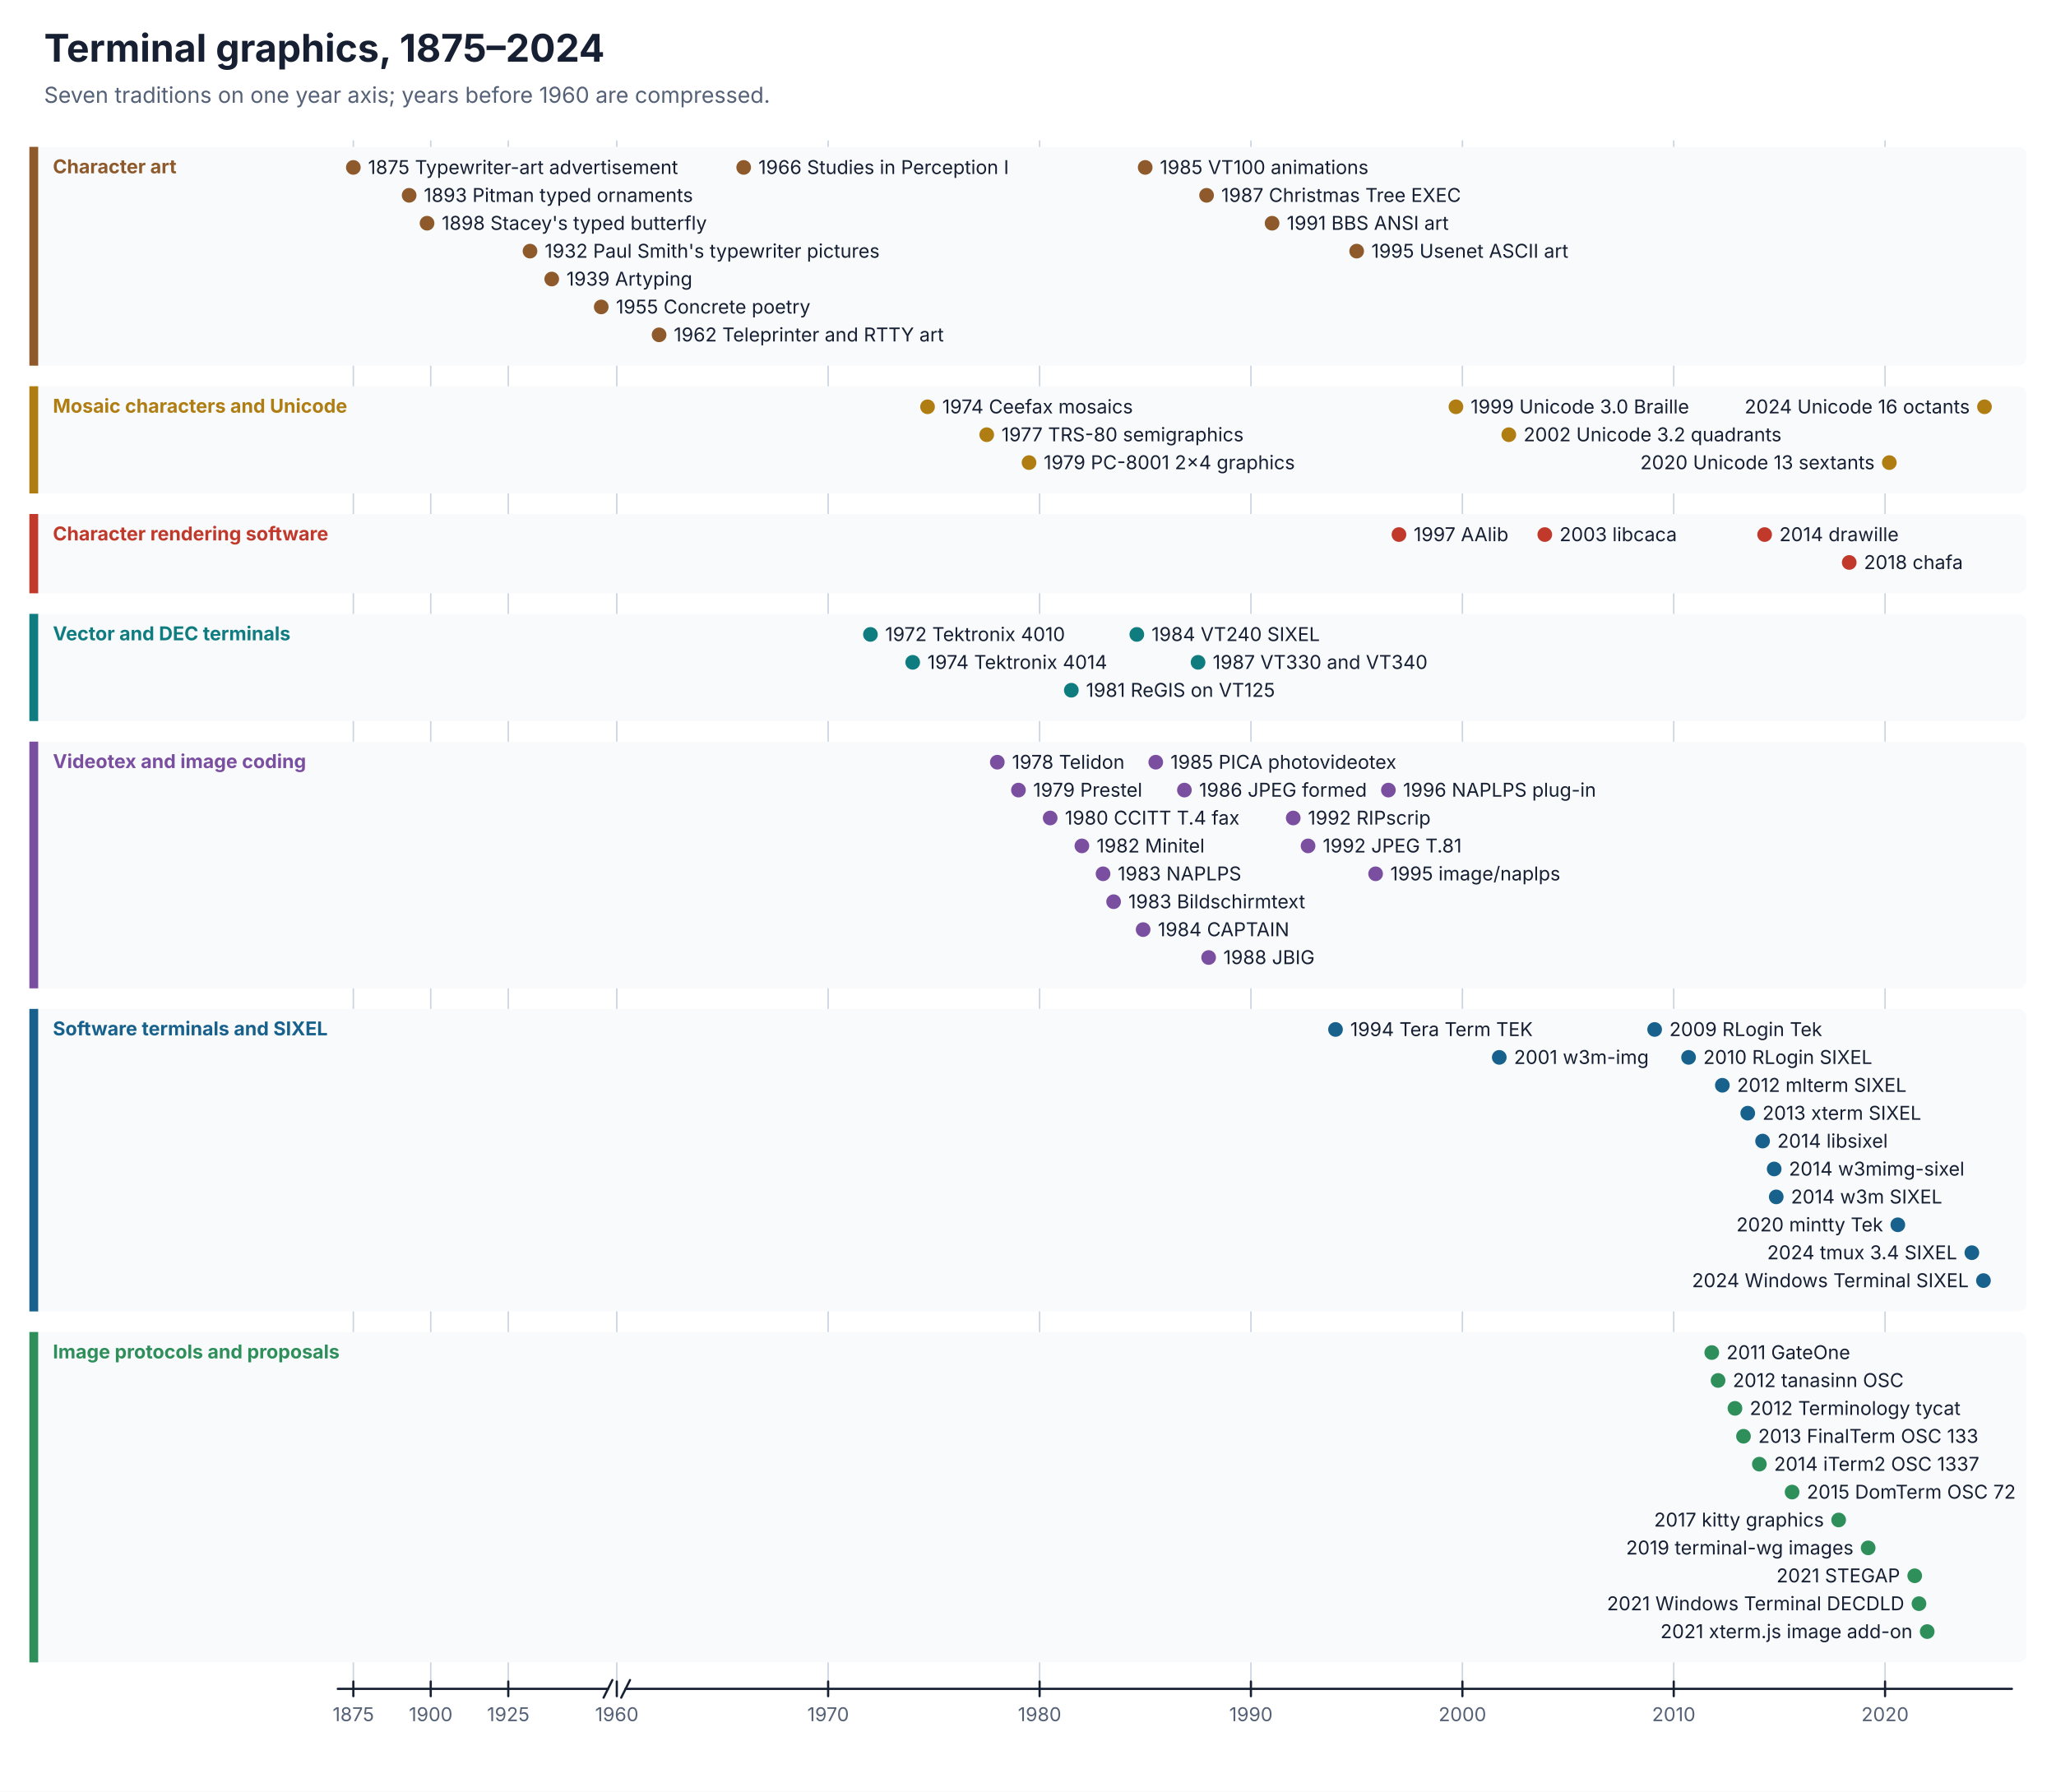
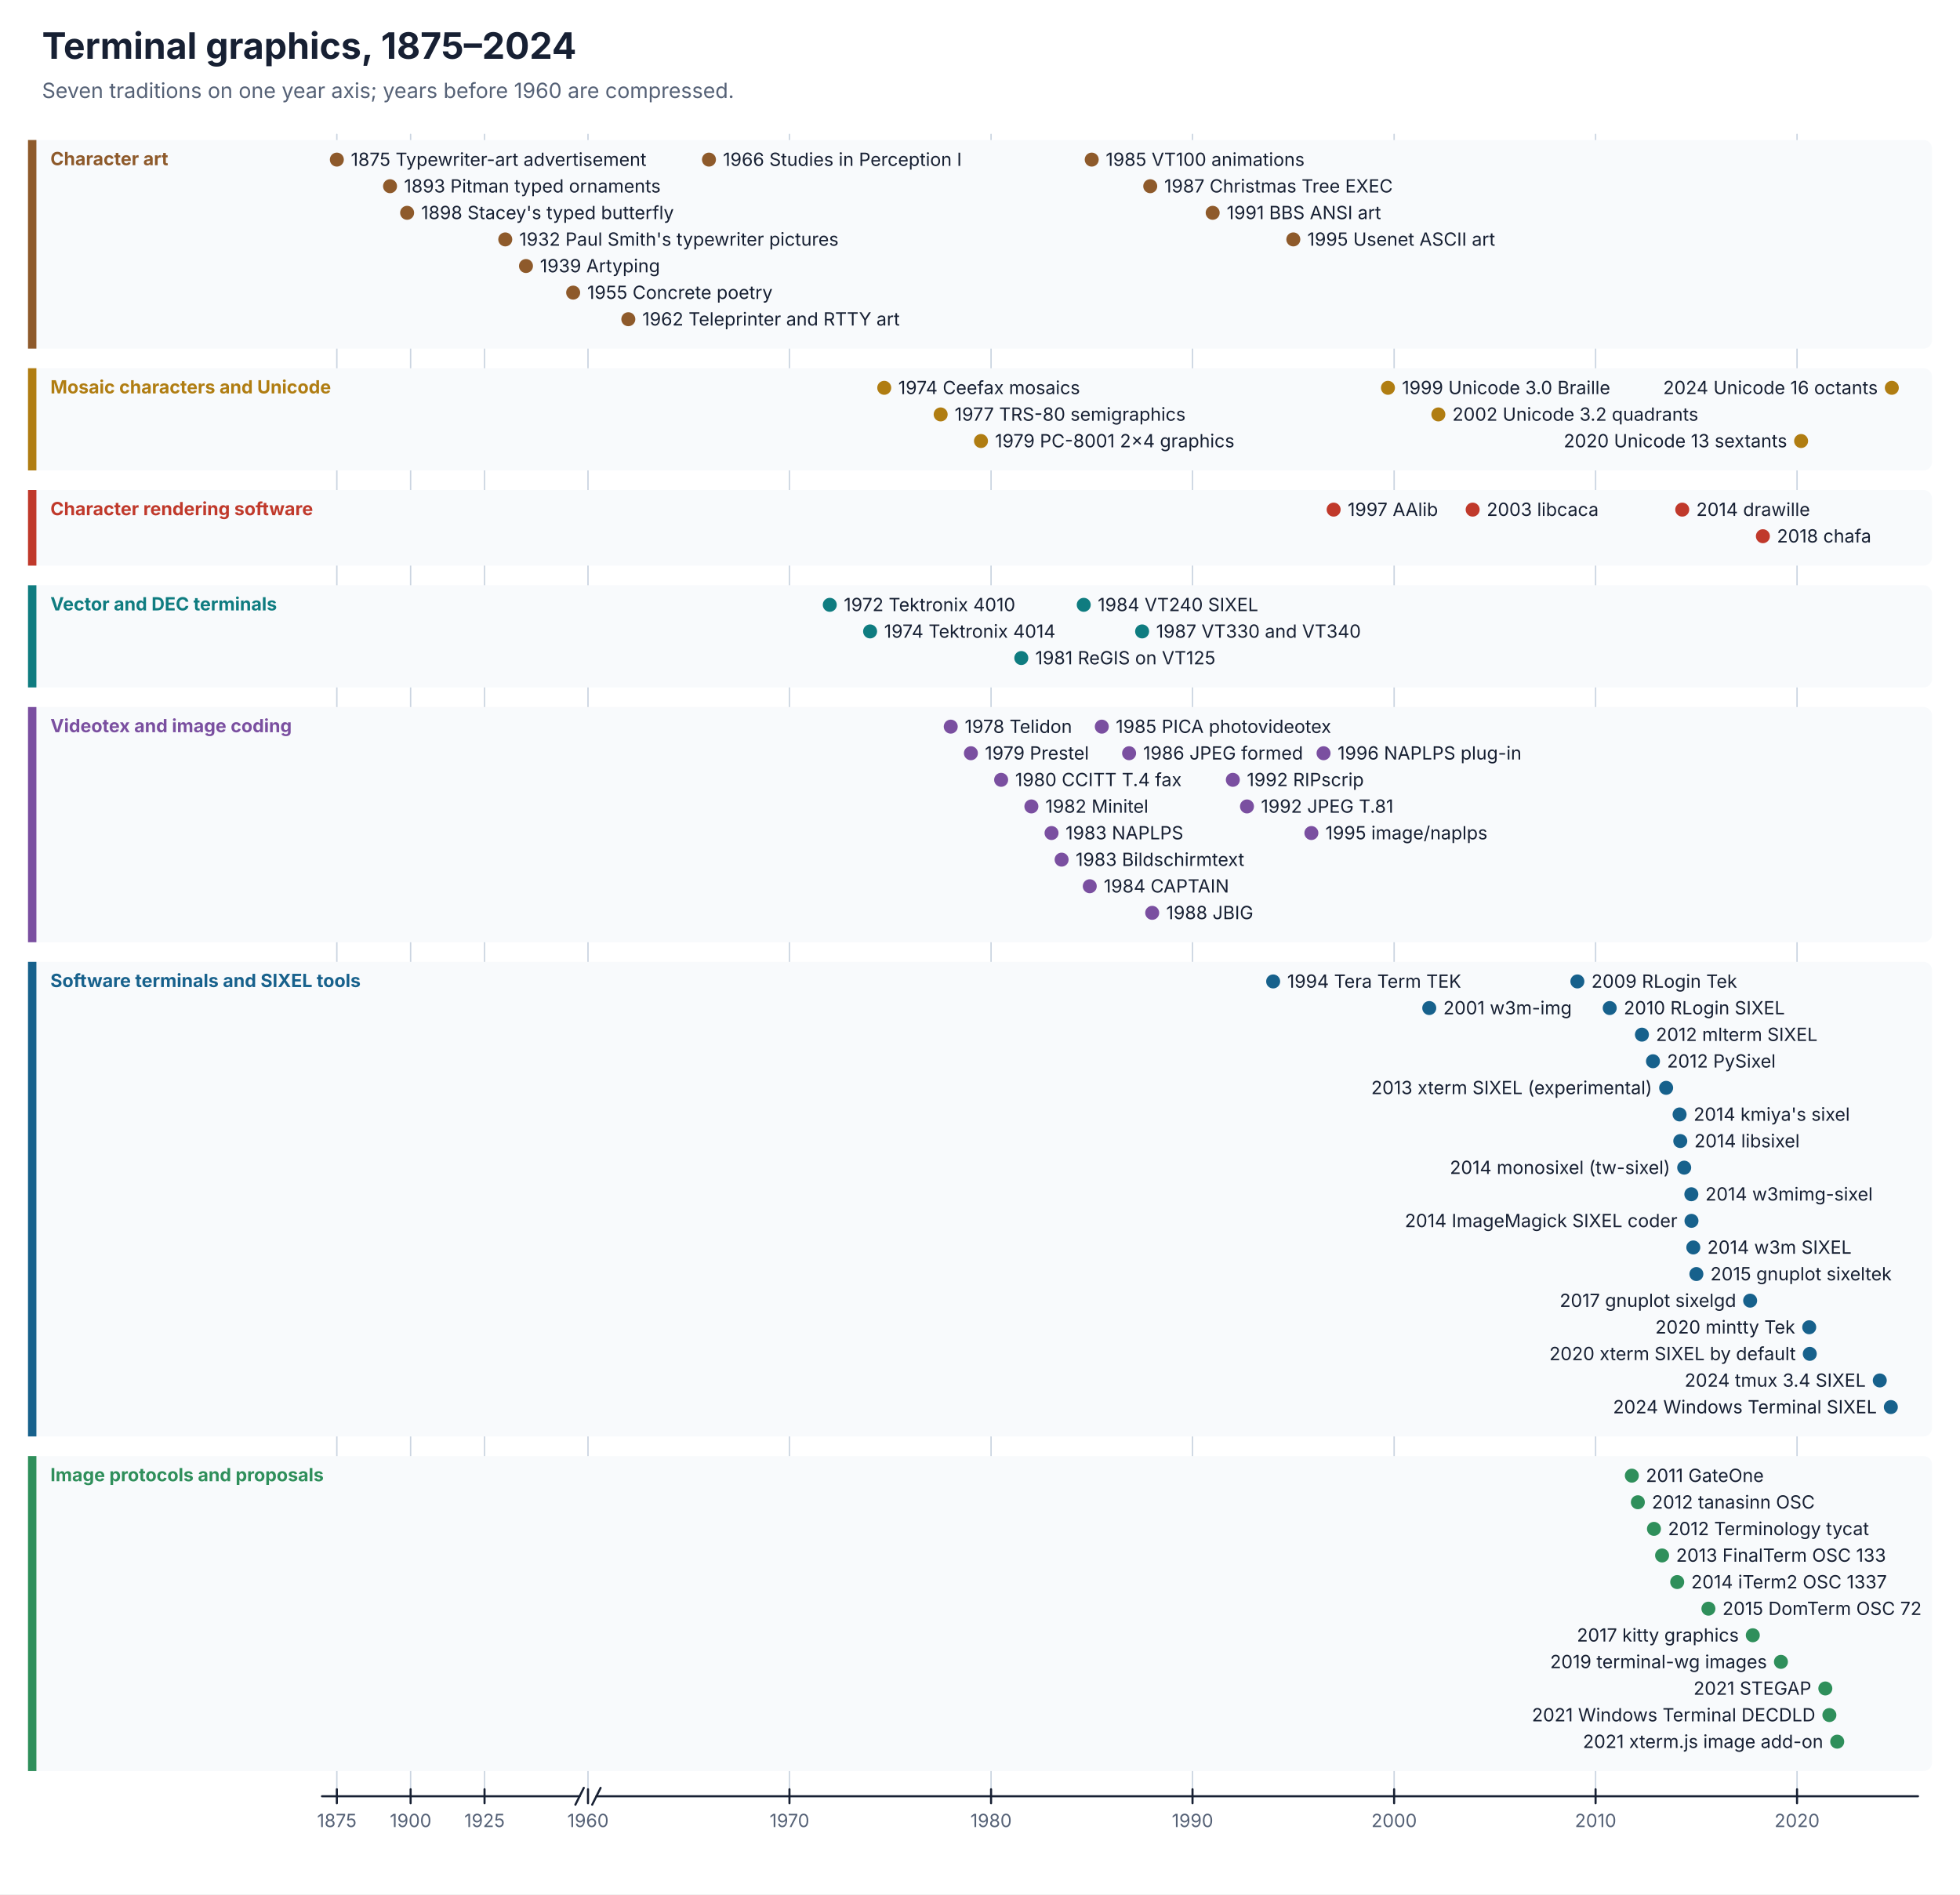
- <svg xmlns="http://www.w3.org/2000/svg" width="1400" height="1220" viewBox="0 0 1400 1220" role="img" aria-labelledby="figure-title figure-description">
+ <svg xmlns="http://www.w3.org/2000/svg" width="1400" height="1353" viewBox="0 0 1400 1353" role="img" aria-labelledby="figure-title figure-description">
  <defs>
    <marker id="arrow-blue" viewBox="0 0 10 10" refX="9" refY="5" markerWidth="7" markerHeight="7" orient="auto-start-reverse">
      <path d="M 0 0 L 10 5 L 0 10 z" fill="context-stroke" />
    </marker>
    <marker id="arrow-magenta" viewBox="0 0 10 10" refX="9" refY="5" markerWidth="7" markerHeight="7" orient="auto-start-reverse">
      <path d="M 0 0 L 10 5 L 0 10 z" fill="context-stroke" />
    </marker>
    <marker id="arrow-gold" viewBox="0 0 10 10" refX="9" refY="5" markerWidth="7" markerHeight="7" orient="auto-start-reverse">
      <path d="M 0 0 L 10 5 L 0 10 z" fill="context-stroke" />
    </marker>
    <filter id="card-shadow" x="-10%" y="-10%" width="120%" height="130%">
      <feDropShadow dx="0" dy="5" stdDeviation="7" flood-color="#172033" flood-opacity="0.10" />
    </filter>
  </defs>
-   <rect x="0.0" y="0.0" width="1400.0" height="1220.0" fill="#FFFFFF" stroke="none" />
+   <rect x="0.0" y="0.0" width="1400.0" height="1353.0" fill="#FFFFFF" stroke="none" />
  <text x="30.0" y="42.0" fill="#172033" font-size="26" font-weight="700" font-family="system-ui, -apple-system, sans-serif" text-anchor="start">Terminal graphics, 1875–2024</text>
  <text x="30.0" y="70.0" fill="#556176" font-size="15" font-weight="400" font-family="system-ui, -apple-system, sans-serif" text-anchor="start">Seven traditions on one year axis; years before 1960 are compressed.</text>
-   <line x1="240.6" y1="96.0" x2="240.6" y2="1150.0" stroke="#CBD5E1" stroke-width="1.0" stroke-linecap="round" />
-   <line x1="240.6" y1="1145.0" x2="240.6" y2="1155.0" stroke="#172033" stroke-width="1.5" stroke-linecap="round" />
-   <text x="240.6" y="1172.0" fill="#556176" font-size="13" font-weight="400" font-family="system-ui, -apple-system, sans-serif" text-anchor="middle">1875</text>
-   <line x1="293.3" y1="96.0" x2="293.3" y2="1150.0" stroke="#CBD5E1" stroke-width="1.0" stroke-linecap="round" />
-   <line x1="293.3" y1="1145.0" x2="293.3" y2="1155.0" stroke="#172033" stroke-width="1.5" stroke-linecap="round" />
-   <text x="293.3" y="1172.0" fill="#556176" font-size="13" font-weight="400" font-family="system-ui, -apple-system, sans-serif" text-anchor="middle">1900</text>
-   <line x1="346.1" y1="96.0" x2="346.1" y2="1150.0" stroke="#CBD5E1" stroke-width="1.0" stroke-linecap="round" />
-   <line x1="346.1" y1="1145.0" x2="346.1" y2="1155.0" stroke="#172033" stroke-width="1.5" stroke-linecap="round" />
-   <text x="346.1" y="1172.0" fill="#556176" font-size="13" font-weight="400" font-family="system-ui, -apple-system, sans-serif" text-anchor="middle">1925</text>
-   <line x1="420.0" y1="96.0" x2="420.0" y2="1150.0" stroke="#CBD5E1" stroke-width="1.0" stroke-linecap="round" />
-   <line x1="420.0" y1="1145.0" x2="420.0" y2="1155.0" stroke="#172033" stroke-width="1.5" stroke-linecap="round" />
-   <text x="420.0" y="1172.0" fill="#556176" font-size="13" font-weight="400" font-family="system-ui, -apple-system, sans-serif" text-anchor="middle">1960</text>
-   <line x1="563.9" y1="96.0" x2="563.9" y2="1150.0" stroke="#CBD5E1" stroke-width="1.0" stroke-linecap="round" />
-   <line x1="563.9" y1="1145.0" x2="563.9" y2="1155.0" stroke="#172033" stroke-width="1.5" stroke-linecap="round" />
-   <text x="563.9" y="1172.0" fill="#556176" font-size="13" font-weight="400" font-family="system-ui, -apple-system, sans-serif" text-anchor="middle">1970</text>
-   <line x1="707.9" y1="96.0" x2="707.9" y2="1150.0" stroke="#CBD5E1" stroke-width="1.0" stroke-linecap="round" />
-   <line x1="707.9" y1="1145.0" x2="707.9" y2="1155.0" stroke="#172033" stroke-width="1.5" stroke-linecap="round" />
-   <text x="707.9" y="1172.0" fill="#556176" font-size="13" font-weight="400" font-family="system-ui, -apple-system, sans-serif" text-anchor="middle">1980</text>
-   <line x1="851.8" y1="96.0" x2="851.8" y2="1150.0" stroke="#CBD5E1" stroke-width="1.0" stroke-linecap="round" />
-   <line x1="851.8" y1="1145.0" x2="851.8" y2="1155.0" stroke="#172033" stroke-width="1.5" stroke-linecap="round" />
-   <text x="851.8" y="1172.0" fill="#556176" font-size="13" font-weight="400" font-family="system-ui, -apple-system, sans-serif" text-anchor="middle">1990</text>
-   <line x1="995.8" y1="96.0" x2="995.8" y2="1150.0" stroke="#CBD5E1" stroke-width="1.0" stroke-linecap="round" />
-   <line x1="995.8" y1="1145.0" x2="995.8" y2="1155.0" stroke="#172033" stroke-width="1.5" stroke-linecap="round" />
-   <text x="995.8" y="1172.0" fill="#556176" font-size="13" font-weight="400" font-family="system-ui, -apple-system, sans-serif" text-anchor="middle">2000</text>
-   <line x1="1139.7" y1="96.0" x2="1139.7" y2="1150.0" stroke="#CBD5E1" stroke-width="1.0" stroke-linecap="round" />
-   <line x1="1139.7" y1="1145.0" x2="1139.7" y2="1155.0" stroke="#172033" stroke-width="1.5" stroke-linecap="round" />
-   <text x="1139.7" y="1172.0" fill="#556176" font-size="13" font-weight="400" font-family="system-ui, -apple-system, sans-serif" text-anchor="middle">2010</text>
-   <line x1="1283.6" y1="96.0" x2="1283.6" y2="1150.0" stroke="#CBD5E1" stroke-width="1.0" stroke-linecap="round" />
-   <line x1="1283.6" y1="1145.0" x2="1283.6" y2="1155.0" stroke="#172033" stroke-width="1.5" stroke-linecap="round" />
-   <text x="1283.6" y="1172.0" fill="#556176" font-size="13" font-weight="400" font-family="system-ui, -apple-system, sans-serif" text-anchor="middle">2020</text>
-   <line x1="230.0" y1="1150.0" x2="414.0" y2="1150.0" stroke="#172033" stroke-width="1.5" stroke-linecap="round" />
-   <line x1="426.0" y1="1150.0" x2="1370.0" y2="1150.0" stroke="#172033" stroke-width="1.5" stroke-linecap="round" />
-   <line x1="411.0" y1="1156.0" x2="417.0" y2="1144.0" stroke="#172033" stroke-width="1.5" stroke-linecap="round" />
-   <line x1="423.0" y1="1156.0" x2="429.0" y2="1144.0" stroke="#172033" stroke-width="1.5" stroke-linecap="round" />
+   <line x1="240.6" y1="96.0" x2="240.6" y2="1283.0" stroke="#CBD5E1" stroke-width="1.0" stroke-linecap="round" />
+   <line x1="240.6" y1="1278.0" x2="240.6" y2="1288.0" stroke="#172033" stroke-width="1.5" stroke-linecap="round" />
+   <text x="240.6" y="1305.0" fill="#556176" font-size="13" font-weight="400" font-family="system-ui, -apple-system, sans-serif" text-anchor="middle">1875</text>
+   <line x1="293.3" y1="96.0" x2="293.3" y2="1283.0" stroke="#CBD5E1" stroke-width="1.0" stroke-linecap="round" />
+   <line x1="293.3" y1="1278.0" x2="293.3" y2="1288.0" stroke="#172033" stroke-width="1.5" stroke-linecap="round" />
+   <text x="293.3" y="1305.0" fill="#556176" font-size="13" font-weight="400" font-family="system-ui, -apple-system, sans-serif" text-anchor="middle">1900</text>
+   <line x1="346.1" y1="96.0" x2="346.1" y2="1283.0" stroke="#CBD5E1" stroke-width="1.0" stroke-linecap="round" />
+   <line x1="346.1" y1="1278.0" x2="346.1" y2="1288.0" stroke="#172033" stroke-width="1.5" stroke-linecap="round" />
+   <text x="346.1" y="1305.0" fill="#556176" font-size="13" font-weight="400" font-family="system-ui, -apple-system, sans-serif" text-anchor="middle">1925</text>
+   <line x1="420.0" y1="96.0" x2="420.0" y2="1283.0" stroke="#CBD5E1" stroke-width="1.0" stroke-linecap="round" />
+   <line x1="420.0" y1="1278.0" x2="420.0" y2="1288.0" stroke="#172033" stroke-width="1.5" stroke-linecap="round" />
+   <text x="420.0" y="1305.0" fill="#556176" font-size="13" font-weight="400" font-family="system-ui, -apple-system, sans-serif" text-anchor="middle">1960</text>
+   <line x1="563.9" y1="96.0" x2="563.9" y2="1283.0" stroke="#CBD5E1" stroke-width="1.0" stroke-linecap="round" />
+   <line x1="563.9" y1="1278.0" x2="563.9" y2="1288.0" stroke="#172033" stroke-width="1.5" stroke-linecap="round" />
+   <text x="563.9" y="1305.0" fill="#556176" font-size="13" font-weight="400" font-family="system-ui, -apple-system, sans-serif" text-anchor="middle">1970</text>
+   <line x1="707.9" y1="96.0" x2="707.9" y2="1283.0" stroke="#CBD5E1" stroke-width="1.0" stroke-linecap="round" />
+   <line x1="707.9" y1="1278.0" x2="707.9" y2="1288.0" stroke="#172033" stroke-width="1.5" stroke-linecap="round" />
+   <text x="707.9" y="1305.0" fill="#556176" font-size="13" font-weight="400" font-family="system-ui, -apple-system, sans-serif" text-anchor="middle">1980</text>
+   <line x1="851.8" y1="96.0" x2="851.8" y2="1283.0" stroke="#CBD5E1" stroke-width="1.0" stroke-linecap="round" />
+   <line x1="851.8" y1="1278.0" x2="851.8" y2="1288.0" stroke="#172033" stroke-width="1.5" stroke-linecap="round" />
+   <text x="851.8" y="1305.0" fill="#556176" font-size="13" font-weight="400" font-family="system-ui, -apple-system, sans-serif" text-anchor="middle">1990</text>
+   <line x1="995.8" y1="96.0" x2="995.8" y2="1283.0" stroke="#CBD5E1" stroke-width="1.0" stroke-linecap="round" />
+   <line x1="995.8" y1="1278.0" x2="995.8" y2="1288.0" stroke="#172033" stroke-width="1.5" stroke-linecap="round" />
+   <text x="995.8" y="1305.0" fill="#556176" font-size="13" font-weight="400" font-family="system-ui, -apple-system, sans-serif" text-anchor="middle">2000</text>
+   <line x1="1139.7" y1="96.0" x2="1139.7" y2="1283.0" stroke="#CBD5E1" stroke-width="1.0" stroke-linecap="round" />
+   <line x1="1139.7" y1="1278.0" x2="1139.7" y2="1288.0" stroke="#172033" stroke-width="1.5" stroke-linecap="round" />
+   <text x="1139.7" y="1305.0" fill="#556176" font-size="13" font-weight="400" font-family="system-ui, -apple-system, sans-serif" text-anchor="middle">2010</text>
+   <line x1="1283.6" y1="96.0" x2="1283.6" y2="1283.0" stroke="#CBD5E1" stroke-width="1.0" stroke-linecap="round" />
+   <line x1="1283.6" y1="1278.0" x2="1283.6" y2="1288.0" stroke="#172033" stroke-width="1.5" stroke-linecap="round" />
+   <text x="1283.6" y="1305.0" fill="#556176" font-size="13" font-weight="400" font-family="system-ui, -apple-system, sans-serif" text-anchor="middle">2020</text>
+   <line x1="230.0" y1="1283.0" x2="414.0" y2="1283.0" stroke="#172033" stroke-width="1.5" stroke-linecap="round" />
+   <line x1="426.0" y1="1283.0" x2="1370.0" y2="1283.0" stroke="#172033" stroke-width="1.5" stroke-linecap="round" />
+   <line x1="411.0" y1="1289.0" x2="417.0" y2="1277.0" stroke="#172033" stroke-width="1.5" stroke-linecap="round" />
+   <line x1="423.0" y1="1289.0" x2="429.0" y2="1277.0" stroke="#172033" stroke-width="1.5" stroke-linecap="round" />
  <rect x="20.0" y="100.0" width="1360.0" height="149.0" rx="6.0" fill="#f8fafc" stroke="none" />
  <rect x="20.0" y="100.0" width="6.0" height="149.0" fill="#8e5a2b" />
  <text x="36.0" y="118.0" fill="#8e5a2b" font-size="13" font-weight="700" font-family="system-ui, -apple-system, sans-serif" text-anchor="start">Character art</text>
  <circle cx="240.6" cy="114.0" r="5" fill="#8e5a2b" />
  <text x="250.6" y="118.5" fill="#172033" font-size="13" font-weight="400" font-family="system-ui, -apple-system, sans-serif" text-anchor="start">1875 Typewriter-art advertisement</text>
  <circle cx="278.6" cy="133.0" r="5" fill="#8e5a2b" />
  <text x="288.6" y="137.5" fill="#172033" font-size="13" font-weight="400" font-family="system-ui, -apple-system, sans-serif" text-anchor="start">1893 Pitman typed ornaments</text>
  <circle cx="290.8" cy="152.0" r="5" fill="#8e5a2b" />
  <text x="300.8" y="156.5" fill="#172033" font-size="13" font-weight="400" font-family="system-ui, -apple-system, sans-serif" text-anchor="start">1898 Stacey's typed butterfly</text>
  <circle cx="360.9" cy="171.0" r="5" fill="#8e5a2b" />
  <text x="370.9" y="175.5" fill="#172033" font-size="13" font-weight="400" font-family="system-ui, -apple-system, sans-serif" text-anchor="start">1932 Paul Smith's typewriter pictures</text>
  <circle cx="375.7" cy="190.0" r="5" fill="#8e5a2b" />
  <text x="385.7" y="194.5" fill="#172033" font-size="13" font-weight="400" font-family="system-ui, -apple-system, sans-serif" text-anchor="start">1939 Artyping</text>
  <circle cx="409.4" cy="209.0" r="5" fill="#8e5a2b" />
  <text x="419.4" y="213.5" fill="#172033" font-size="13" font-weight="400" font-family="system-ui, -apple-system, sans-serif" text-anchor="start">1955 Concrete poetry</text>
  <circle cx="448.8" cy="228.0" r="5" fill="#8e5a2b" />
  <text x="458.8" y="232.5" fill="#172033" font-size="13" font-weight="400" font-family="system-ui, -apple-system, sans-serif" text-anchor="start">1962 Teleprinter and RTTY art</text>
  <circle cx="506.4" cy="114.0" r="5" fill="#8e5a2b" />
  <text x="516.4" y="118.5" fill="#172033" font-size="13" font-weight="400" font-family="system-ui, -apple-system, sans-serif" text-anchor="start">1966 Studies in Perception I</text>
  <circle cx="779.8" cy="114.0" r="5" fill="#8e5a2b" />
  <text x="789.8" y="118.5" fill="#172033" font-size="13" font-weight="400" font-family="system-ui, -apple-system, sans-serif" text-anchor="start">1985 VT100 animations</text>
  <circle cx="821.6" cy="133.0" r="5" fill="#8e5a2b" />
  <text x="831.6" y="137.5" fill="#172033" font-size="13" font-weight="400" font-family="system-ui, -apple-system, sans-serif" text-anchor="start">1987 Christmas Tree EXEC</text>
  <circle cx="866.2" cy="152.0" r="5" fill="#8e5a2b" />
  <text x="876.2" y="156.5" fill="#172033" font-size="13" font-weight="400" font-family="system-ui, -apple-system, sans-serif" text-anchor="start">1991 BBS ANSI art</text>
  <circle cx="923.8" cy="171.0" r="5" fill="#8e5a2b" />
  <text x="933.8" y="175.5" fill="#172033" font-size="13" font-weight="400" font-family="system-ui, -apple-system, sans-serif" text-anchor="start">1995 Usenet ASCII art</text>
  <rect x="20.0" y="263.0" width="1360.0" height="73.0" rx="6.0" fill="#f8fafc" stroke="none" />
  <rect x="20.0" y="263.0" width="6.0" height="73.0" fill="#b07d12" />
  <text x="36.0" y="281.0" fill="#b07d12" font-size="13" font-weight="700" font-family="system-ui, -apple-system, sans-serif" text-anchor="start">Mosaic characters and Unicode</text>
  <circle cx="631.6" cy="277.0" r="5" fill="#b07d12" />
  <text x="641.6" y="281.5" fill="#172033" font-size="13" font-weight="400" font-family="system-ui, -apple-system, sans-serif" text-anchor="start">1974 Ceefax mosaics</text>
  <circle cx="671.9" cy="296.0" r="5" fill="#b07d12" />
  <text x="681.9" y="300.5" fill="#172033" font-size="13" font-weight="400" font-family="system-ui, -apple-system, sans-serif" text-anchor="start">1977 TRS-80 semigraphics</text>
  <circle cx="700.7" cy="315.0" r="5" fill="#b07d12" />
  <text x="710.7" y="319.5" fill="#172033" font-size="13" font-weight="400" font-family="system-ui, -apple-system, sans-serif" text-anchor="start">1979 PC-8001 2×4 graphics</text>
  <circle cx="991.4" cy="277.0" r="5" fill="#b07d12" />
  <text x="1001.4" y="281.5" fill="#172033" font-size="13" font-weight="400" font-family="system-ui, -apple-system, sans-serif" text-anchor="start">1999 Unicode 3.0 Braille</text>
  <circle cx="1027.4" cy="296.0" r="5" fill="#b07d12" />
  <text x="1037.4" y="300.5" fill="#172033" font-size="13" font-weight="400" font-family="system-ui, -apple-system, sans-serif" text-anchor="start">2002 Unicode 3.2 quadrants</text>
  <circle cx="1286.5" cy="315.0" r="5" fill="#b07d12" />
  <text x="1276.5" y="319.5" fill="#172033" font-size="13" font-weight="400" font-family="system-ui, -apple-system, sans-serif" text-anchor="end">2020 Unicode 13 sextants</text>
  <circle cx="1351.3" cy="277.0" r="5" fill="#b07d12" />
  <text x="1341.3" y="281.5" fill="#172033" font-size="13" font-weight="400" font-family="system-ui, -apple-system, sans-serif" text-anchor="end">2024 Unicode 16 octants</text>
  <rect x="20.0" y="350.0" width="1360.0" height="54.0" rx="6.0" fill="#f8fafc" stroke="none" />
  <rect x="20.0" y="350.0" width="6.0" height="54.0" fill="#c0392b" />
  <text x="36.0" y="368.0" fill="#c0392b" font-size="13" font-weight="700" font-family="system-ui, -apple-system, sans-serif" text-anchor="start">Character rendering software</text>
  <circle cx="952.6" cy="364.0" r="5" fill="#c0392b" />
  <text x="962.6" y="368.5" fill="#172033" font-size="13" font-weight="400" font-family="system-ui, -apple-system, sans-serif" text-anchor="start">1997 AAlib</text>
  <circle cx="1051.9" cy="364.0" r="5" fill="#c0392b" />
  <text x="1061.9" y="368.5" fill="#172033" font-size="13" font-weight="400" font-family="system-ui, -apple-system, sans-serif" text-anchor="start">2003 libcaca</text>
  <circle cx="1201.6" cy="364.0" r="5" fill="#c0392b" />
  <text x="1211.6" y="368.5" fill="#172033" font-size="13" font-weight="400" font-family="system-ui, -apple-system, sans-serif" text-anchor="start">2014 drawille</text>
  <circle cx="1259.2" cy="383.0" r="5" fill="#c0392b" />
  <text x="1269.2" y="387.5" fill="#172033" font-size="13" font-weight="400" font-family="system-ui, -apple-system, sans-serif" text-anchor="start">2018 chafa</text>
  <rect x="20.0" y="418.0" width="1360.0" height="73.0" rx="6.0" fill="#f8fafc" stroke="none" />
  <rect x="20.0" y="418.0" width="6.0" height="73.0" fill="#0f7c80" />
  <text x="36.0" y="436.0" fill="#0f7c80" font-size="13" font-weight="700" font-family="system-ui, -apple-system, sans-serif" text-anchor="start">Vector and DEC terminals</text>
  <circle cx="592.7" cy="432.0" r="5" fill="#0f7c80" />
  <text x="602.7" y="436.5" fill="#172033" font-size="13" font-weight="400" font-family="system-ui, -apple-system, sans-serif" text-anchor="start">1972 Tektronix 4010</text>
  <circle cx="621.5" cy="451.0" r="5" fill="#0f7c80" />
  <text x="631.5" y="455.5" fill="#172033" font-size="13" font-weight="400" font-family="system-ui, -apple-system, sans-serif" text-anchor="start">1974 Tektronix 4014</text>
  <circle cx="729.5" cy="470.0" r="5" fill="#0f7c80" />
  <text x="739.5" y="474.5" fill="#172033" font-size="13" font-weight="400" font-family="system-ui, -apple-system, sans-serif" text-anchor="start">1981 ReGIS on VT125</text>
  <circle cx="774.1" cy="432.0" r="5" fill="#0f7c80" />
  <text x="784.1" y="436.5" fill="#172033" font-size="13" font-weight="400" font-family="system-ui, -apple-system, sans-serif" text-anchor="start">1984 VT240 SIXEL</text>
  <circle cx="815.8" cy="451.0" r="5" fill="#0f7c80" />
  <text x="825.8" y="455.5" fill="#172033" font-size="13" font-weight="400" font-family="system-ui, -apple-system, sans-serif" text-anchor="start">1987 VT330 and VT340</text>
  <rect x="20.0" y="505.0" width="1360.0" height="168.0" rx="6.0" fill="#f8fafc" stroke="none" />
  <rect x="20.0" y="505.0" width="6.0" height="168.0" fill="#7a4fa0" />
  <text x="36.0" y="523.0" fill="#7a4fa0" font-size="13" font-weight="700" font-family="system-ui, -apple-system, sans-serif" text-anchor="start">Videotex and image coding</text>
  <circle cx="679.1" cy="519.0" r="5" fill="#7a4fa0" />
  <text x="689.1" y="523.5" fill="#172033" font-size="13" font-weight="400" font-family="system-ui, -apple-system, sans-serif" text-anchor="start">1978 Telidon</text>
  <circle cx="693.5" cy="538.0" r="5" fill="#7a4fa0" />
  <text x="703.5" y="542.5" fill="#172033" font-size="13" font-weight="400" font-family="system-ui, -apple-system, sans-serif" text-anchor="start">1979 Prestel</text>
  <circle cx="715.1" cy="557.0" r="5" fill="#7a4fa0" />
  <text x="725.1" y="561.5" fill="#172033" font-size="13" font-weight="400" font-family="system-ui, -apple-system, sans-serif" text-anchor="start">1980 CCITT T.4 fax</text>
  <circle cx="736.7" cy="576.0" r="5" fill="#7a4fa0" />
  <text x="746.7" y="580.5" fill="#172033" font-size="13" font-weight="400" font-family="system-ui, -apple-system, sans-serif" text-anchor="start">1982 Minitel</text>
  <circle cx="751.1" cy="595.0" r="5" fill="#7a4fa0" />
  <text x="761.1" y="599.5" fill="#172033" font-size="13" font-weight="400" font-family="system-ui, -apple-system, sans-serif" text-anchor="start">1983 NAPLPS</text>
  <circle cx="758.3" cy="614.0" r="5" fill="#7a4fa0" />
  <text x="768.3" y="618.5" fill="#172033" font-size="13" font-weight="400" font-family="system-ui, -apple-system, sans-serif" text-anchor="start">1983 Bildschirmtext</text>
  <circle cx="778.4" cy="633.0" r="5" fill="#7a4fa0" />
  <text x="788.4" y="637.5" fill="#172033" font-size="13" font-weight="400" font-family="system-ui, -apple-system, sans-serif" text-anchor="start">1984 CAPTAIN</text>
  <circle cx="787.0" cy="519.0" r="5" fill="#7a4fa0" />
  <text x="797.0" y="523.5" fill="#172033" font-size="13" font-weight="400" font-family="system-ui, -apple-system, sans-serif" text-anchor="start">1985 PICA photovideotex</text>
  <circle cx="806.5" cy="538.0" r="5" fill="#7a4fa0" />
  <text x="816.5" y="542.5" fill="#172033" font-size="13" font-weight="400" font-family="system-ui, -apple-system, sans-serif" text-anchor="start">1986 JPEG formed</text>
  <circle cx="823.0" cy="652.0" r="5" fill="#7a4fa0" />
  <text x="833.0" y="656.5" fill="#172033" font-size="13" font-weight="400" font-family="system-ui, -apple-system, sans-serif" text-anchor="start">1988 JBIG</text>
  <circle cx="880.6" cy="557.0" r="5" fill="#7a4fa0" />
  <text x="890.6" y="561.5" fill="#172033" font-size="13" font-weight="400" font-family="system-ui, -apple-system, sans-serif" text-anchor="start">1992 RIPscrip</text>
  <circle cx="890.7" cy="576.0" r="5" fill="#7a4fa0" />
  <text x="900.7" y="580.5" fill="#172033" font-size="13" font-weight="400" font-family="system-ui, -apple-system, sans-serif" text-anchor="start">1992 JPEG T.81</text>
  <circle cx="936.7" cy="595.0" r="5" fill="#7a4fa0" />
  <text x="946.7" y="599.5" fill="#172033" font-size="13" font-weight="400" font-family="system-ui, -apple-system, sans-serif" text-anchor="start">1995 image/naplps</text>
  <circle cx="945.4" cy="538.0" r="5" fill="#7a4fa0" />
  <text x="955.4" y="542.5" fill="#172033" font-size="13" font-weight="400" font-family="system-ui, -apple-system, sans-serif" text-anchor="start">1996 NAPLPS plug-in</text>
-   <rect x="20.0" y="687.0" width="1360.0" height="206.0" rx="6.0" fill="#f8fafc" stroke="none" />
-   <rect x="20.0" y="687.0" width="6.0" height="206.0" fill="#17618c" />
-   <text x="36.0" y="705.0" fill="#17618c" font-size="13" font-weight="700" font-family="system-ui, -apple-system, sans-serif" text-anchor="start">Software terminals and SIXEL</text>
+   <rect x="20.0" y="687.0" width="1360.0" height="339.0" rx="6.0" fill="#f8fafc" stroke="none" />
+   <rect x="20.0" y="687.0" width="6.0" height="339.0" fill="#17618c" />
+   <text x="36.0" y="705.0" fill="#17618c" font-size="13" font-weight="700" font-family="system-ui, -apple-system, sans-serif" text-anchor="start">Software terminals and SIXEL tools</text>
  <circle cx="909.4" cy="701.0" r="5" fill="#17618c" />
  <text x="919.4" y="705.5" fill="#172033" font-size="13" font-weight="400" font-family="system-ui, -apple-system, sans-serif" text-anchor="start">1994 Tera Term TEK</text>
  <circle cx="1020.9" cy="720.0" r="5" fill="#17618c" />
  <text x="1030.9" y="724.5" fill="#172033" font-size="13" font-weight="400" font-family="system-ui, -apple-system, sans-serif" text-anchor="start">2001 w3m-img</text>
  <circle cx="1126.7" cy="701.0" r="5" fill="#17618c" />
  <text x="1136.7" y="705.5" fill="#172033" font-size="13" font-weight="400" font-family="system-ui, -apple-system, sans-serif" text-anchor="start">2009 RLogin Tek</text>
  <circle cx="1149.8" cy="720.0" r="5" fill="#17618c" />
  <text x="1159.8" y="724.5" fill="#172033" font-size="13" font-weight="400" font-family="system-ui, -apple-system, sans-serif" text-anchor="start">2010 RLogin SIXEL</text>
  <circle cx="1172.8" cy="739.0" r="5" fill="#17618c" />
  <text x="1182.8" y="743.5" fill="#172033" font-size="13" font-weight="400" font-family="system-ui, -apple-system, sans-serif" text-anchor="start">2012 mlterm SIXEL</text>
-   <circle cx="1190.1" cy="758.0" r="5" fill="#17618c" />
-   <text x="1200.1" y="762.5" fill="#172033" font-size="13" font-weight="400" font-family="system-ui, -apple-system, sans-serif" text-anchor="start">2013 xterm SIXEL</text>
-   <circle cx="1200.2" cy="777.0" r="5" fill="#17618c" />
-   <text x="1210.2" y="781.5" fill="#172033" font-size="13" font-weight="400" font-family="system-ui, -apple-system, sans-serif" text-anchor="start">2014 libsixel</text>
-   <circle cx="1208.1" cy="796.0" r="5" fill="#17618c" />
-   <text x="1218.1" y="800.5" fill="#172033" font-size="13" font-weight="400" font-family="system-ui, -apple-system, sans-serif" text-anchor="start">2014 w3mimg-sixel</text>
-   <circle cx="1209.5" cy="815.0" r="5" fill="#17618c" />
-   <text x="1219.5" y="819.5" fill="#172033" font-size="13" font-weight="400" font-family="system-ui, -apple-system, sans-serif" text-anchor="start">2014 w3m SIXEL</text>
-   <circle cx="1292.3" cy="834.0" r="5" fill="#17618c" />
-   <text x="1282.3" y="838.5" fill="#172033" font-size="13" font-weight="400" font-family="system-ui, -apple-system, sans-serif" text-anchor="end">2020 mintty Tek</text>
-   <circle cx="1342.7" cy="853.0" r="5" fill="#17618c" />
-   <text x="1332.7" y="857.5" fill="#172033" font-size="13" font-weight="400" font-family="system-ui, -apple-system, sans-serif" text-anchor="end">2024 tmux 3.4 SIXEL</text>
-   <circle cx="1350.6" cy="872.0" r="5" fill="#17618c" />
-   <text x="1340.6" y="876.5" fill="#172033" font-size="13" font-weight="400" font-family="system-ui, -apple-system, sans-serif" text-anchor="end">2024 Windows Terminal SIXEL</text>
-   <rect x="20.0" y="907.0" width="1360.0" height="225.0" rx="6.0" fill="#f8fafc" stroke="none" />
-   <rect x="20.0" y="907.0" width="6.0" height="225.0" fill="#2f8f5b" />
-   <text x="36.0" y="925.0" fill="#2f8f5b" font-size="13" font-weight="700" font-family="system-ui, -apple-system, sans-serif" text-anchor="start">Image protocols and proposals</text>
-   <circle cx="1165.6" cy="921.0" r="5" fill="#2f8f5b" />
-   <text x="1175.6" y="925.5" fill="#172033" font-size="13" font-weight="400" font-family="system-ui, -apple-system, sans-serif" text-anchor="start">2011 GateOne</text>
-   <circle cx="1169.9" cy="940.0" r="5" fill="#2f8f5b" />
-   <text x="1179.9" y="944.5" fill="#172033" font-size="13" font-weight="400" font-family="system-ui, -apple-system, sans-serif" text-anchor="start">2012 tanasinn OSC</text>
-   <circle cx="1181.4" cy="959.0" r="5" fill="#2f8f5b" />
-   <text x="1191.4" y="963.5" fill="#172033" font-size="13" font-weight="400" font-family="system-ui, -apple-system, sans-serif" text-anchor="start">2012 Terminology tycat</text>
-   <circle cx="1187.2" cy="978.0" r="5" fill="#2f8f5b" />
-   <text x="1197.2" y="982.5" fill="#172033" font-size="13" font-weight="400" font-family="system-ui, -apple-system, sans-serif" text-anchor="start">2013 FinalTerm OSC 133</text>
-   <circle cx="1198.0" cy="997.0" r="5" fill="#2f8f5b" />
-   <text x="1208.0" y="1001.5" fill="#172033" font-size="13" font-weight="400" font-family="system-ui, -apple-system, sans-serif" text-anchor="start">2014 iTerm2 OSC 1337</text>
-   <circle cx="1220.3" cy="1016.0" r="5" fill="#2f8f5b" />
-   <text x="1230.3" y="1020.5" fill="#172033" font-size="13" font-weight="400" font-family="system-ui, -apple-system, sans-serif" text-anchor="start">2015 DomTerm OSC 72</text>
-   <circle cx="1252.0" cy="1035.0" r="5" fill="#2f8f5b" />
-   <text x="1242.0" y="1039.5" fill="#172033" font-size="13" font-weight="400" font-family="system-ui, -apple-system, sans-serif" text-anchor="end">2017 kitty graphics</text>
-   <circle cx="1272.1" cy="1054.0" r="5" fill="#2f8f5b" />
-   <text x="1262.1" y="1058.5" fill="#172033" font-size="13" font-weight="400" font-family="system-ui, -apple-system, sans-serif" text-anchor="end">2019 terminal-wg images</text>
-   <circle cx="1303.8" cy="1073.0" r="5" fill="#2f8f5b" />
-   <text x="1293.8" y="1077.5" fill="#172033" font-size="13" font-weight="400" font-family="system-ui, -apple-system, sans-serif" text-anchor="end">2021 STEGAP</text>
-   <circle cx="1306.7" cy="1092.0" r="5" fill="#2f8f5b" />
-   <text x="1296.7" y="1096.5" fill="#172033" font-size="13" font-weight="400" font-family="system-ui, -apple-system, sans-serif" text-anchor="end">2021 Windows Terminal DECDLD</text>
-   <circle cx="1312.3" cy="1111.0" r="5" fill="#2f8f5b" />
-   <text x="1302.3" y="1115.5" fill="#172033" font-size="13" font-weight="400" font-family="system-ui, -apple-system, sans-serif" text-anchor="end">2021 xterm.js image add-on</text>
+   <circle cx="1180.7" cy="758.0" r="5" fill="#17618c" />
+   <text x="1190.7" y="762.5" fill="#172033" font-size="13" font-weight="400" font-family="system-ui, -apple-system, sans-serif" text-anchor="start">2012 PySixel</text>
+   <circle cx="1190.1" cy="777.0" r="5" fill="#17618c" />
+   <text x="1180.1" y="781.5" fill="#172033" font-size="13" font-weight="400" font-family="system-ui, -apple-system, sans-serif" text-anchor="end">2013 xterm SIXEL (experimental)</text>
+   <circle cx="1199.7" cy="796.0" r="5" fill="#17618c" />
+   <text x="1209.7" y="800.5" fill="#172033" font-size="13" font-weight="400" font-family="system-ui, -apple-system, sans-serif" text-anchor="start">2014 kmiya's sixel</text>
+   <circle cx="1200.2" cy="815.0" r="5" fill="#17618c" />
+   <text x="1210.2" y="819.5" fill="#172033" font-size="13" font-weight="400" font-family="system-ui, -apple-system, sans-serif" text-anchor="start">2014 libsixel</text>
+   <circle cx="1203.0" cy="834.0" r="5" fill="#17618c" />
+   <text x="1193.0" y="838.5" fill="#172033" font-size="13" font-weight="400" font-family="system-ui, -apple-system, sans-serif" text-anchor="end">2014 monosixel (tw-sixel)</text>
+   <circle cx="1208.1" cy="853.0" r="5" fill="#17618c" />
+   <text x="1218.1" y="857.5" fill="#172033" font-size="13" font-weight="400" font-family="system-ui, -apple-system, sans-serif" text-anchor="start">2014 w3mimg-sixel</text>
+   <circle cx="1208.2" cy="872.0" r="5" fill="#17618c" />
+   <text x="1198.2" y="876.5" fill="#172033" font-size="13" font-weight="400" font-family="system-ui, -apple-system, sans-serif" text-anchor="end">2014 ImageMagick SIXEL coder</text>
+   <circle cx="1209.5" cy="891.0" r="5" fill="#17618c" />
+   <text x="1219.5" y="895.5" fill="#172033" font-size="13" font-weight="400" font-family="system-ui, -apple-system, sans-serif" text-anchor="start">2014 w3m SIXEL</text>
+   <circle cx="1211.7" cy="910.0" r="5" fill="#17618c" />
+   <text x="1221.7" y="914.5" fill="#172033" font-size="13" font-weight="400" font-family="system-ui, -apple-system, sans-serif" text-anchor="start">2015 gnuplot sixeltek</text>
+   <circle cx="1250.1" cy="929.0" r="5" fill="#17618c" />
+   <text x="1240.1" y="933.5" fill="#172033" font-size="13" font-weight="400" font-family="system-ui, -apple-system, sans-serif" text-anchor="end">2017 gnuplot sixelgd</text>
+   <circle cx="1292.3" cy="948.0" r="5" fill="#17618c" />
+   <text x="1282.3" y="952.5" fill="#172033" font-size="13" font-weight="400" font-family="system-ui, -apple-system, sans-serif" text-anchor="end">2020 mintty Tek</text>
+   <circle cx="1292.7" cy="967.0" r="5" fill="#17618c" />
+   <text x="1282.7" y="971.5" fill="#172033" font-size="13" font-weight="400" font-family="system-ui, -apple-system, sans-serif" text-anchor="end">2020 xterm SIXEL by default</text>
+   <circle cx="1342.7" cy="986.0" r="5" fill="#17618c" />
+   <text x="1332.7" y="990.5" fill="#172033" font-size="13" font-weight="400" font-family="system-ui, -apple-system, sans-serif" text-anchor="end">2024 tmux 3.4 SIXEL</text>
+   <circle cx="1350.6" cy="1005.0" r="5" fill="#17618c" />
+   <text x="1340.6" y="1009.5" fill="#172033" font-size="13" font-weight="400" font-family="system-ui, -apple-system, sans-serif" text-anchor="end">2024 Windows Terminal SIXEL</text>
+   <rect x="20.0" y="1040.0" width="1360.0" height="225.0" rx="6.0" fill="#f8fafc" stroke="none" />
+   <rect x="20.0" y="1040.0" width="6.0" height="225.0" fill="#2f8f5b" />
+   <text x="36.0" y="1058.0" fill="#2f8f5b" font-size="13" font-weight="700" font-family="system-ui, -apple-system, sans-serif" text-anchor="start">Image protocols and proposals</text>
+   <circle cx="1165.6" cy="1054.0" r="5" fill="#2f8f5b" />
+   <text x="1175.6" y="1058.5" fill="#172033" font-size="13" font-weight="400" font-family="system-ui, -apple-system, sans-serif" text-anchor="start">2011 GateOne</text>
+   <circle cx="1169.9" cy="1073.0" r="5" fill="#2f8f5b" />
+   <text x="1179.9" y="1077.5" fill="#172033" font-size="13" font-weight="400" font-family="system-ui, -apple-system, sans-serif" text-anchor="start">2012 tanasinn OSC</text>
+   <circle cx="1181.4" cy="1092.0" r="5" fill="#2f8f5b" />
+   <text x="1191.4" y="1096.5" fill="#172033" font-size="13" font-weight="400" font-family="system-ui, -apple-system, sans-serif" text-anchor="start">2012 Terminology tycat</text>
+   <circle cx="1187.2" cy="1111.0" r="5" fill="#2f8f5b" />
+   <text x="1197.2" y="1115.5" fill="#172033" font-size="13" font-weight="400" font-family="system-ui, -apple-system, sans-serif" text-anchor="start">2013 FinalTerm OSC 133</text>
+   <circle cx="1198.0" cy="1130.0" r="5" fill="#2f8f5b" />
+   <text x="1208.0" y="1134.5" fill="#172033" font-size="13" font-weight="400" font-family="system-ui, -apple-system, sans-serif" text-anchor="start">2014 iTerm2 OSC 1337</text>
+   <circle cx="1220.3" cy="1149.0" r="5" fill="#2f8f5b" />
+   <text x="1230.3" y="1153.5" fill="#172033" font-size="13" font-weight="400" font-family="system-ui, -apple-system, sans-serif" text-anchor="start">2015 DomTerm OSC 72</text>
+   <circle cx="1252.0" cy="1168.0" r="5" fill="#2f8f5b" />
+   <text x="1242.0" y="1172.5" fill="#172033" font-size="13" font-weight="400" font-family="system-ui, -apple-system, sans-serif" text-anchor="end">2017 kitty graphics</text>
+   <circle cx="1272.1" cy="1187.0" r="5" fill="#2f8f5b" />
+   <text x="1262.1" y="1191.5" fill="#172033" font-size="13" font-weight="400" font-family="system-ui, -apple-system, sans-serif" text-anchor="end">2019 terminal-wg images</text>
+   <circle cx="1303.8" cy="1206.0" r="5" fill="#2f8f5b" />
+   <text x="1293.8" y="1210.5" fill="#172033" font-size="13" font-weight="400" font-family="system-ui, -apple-system, sans-serif" text-anchor="end">2021 STEGAP</text>
+   <circle cx="1306.7" cy="1225.0" r="5" fill="#2f8f5b" />
+   <text x="1296.7" y="1229.5" fill="#172033" font-size="13" font-weight="400" font-family="system-ui, -apple-system, sans-serif" text-anchor="end">2021 Windows Terminal DECDLD</text>
+   <circle cx="1312.3" cy="1244.0" r="5" fill="#2f8f5b" />
+   <text x="1302.3" y="1248.5" fill="#172033" font-size="13" font-weight="400" font-family="system-ui, -apple-system, sans-serif" text-anchor="end">2021 xterm.js image add-on</text>
</svg>
